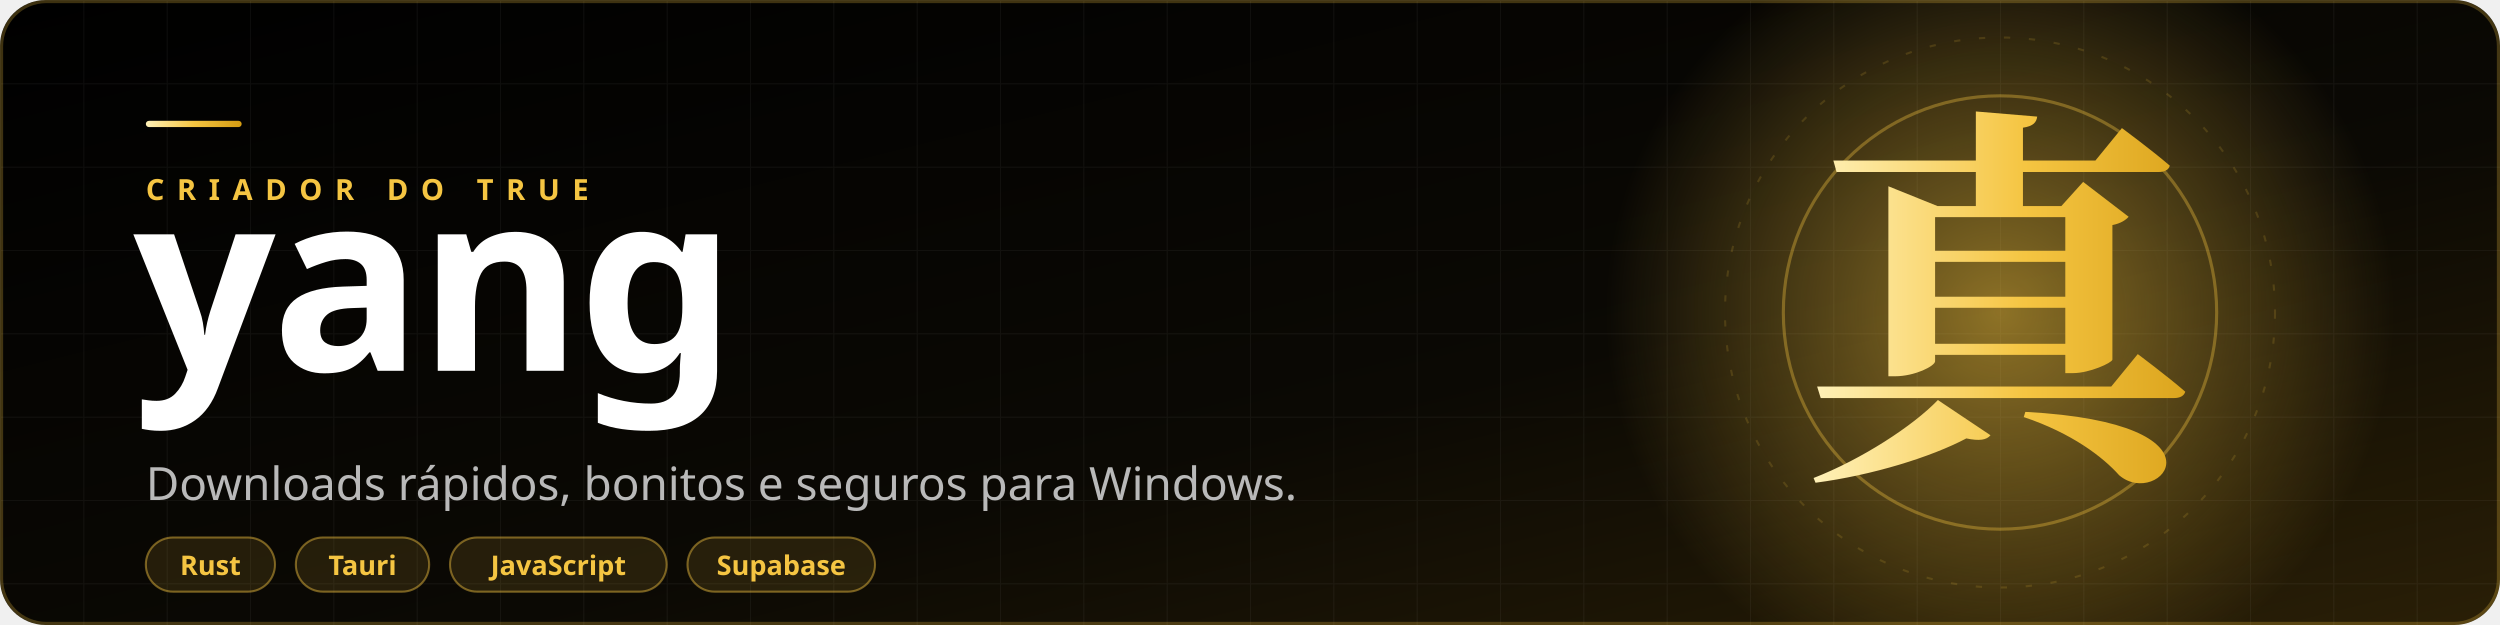
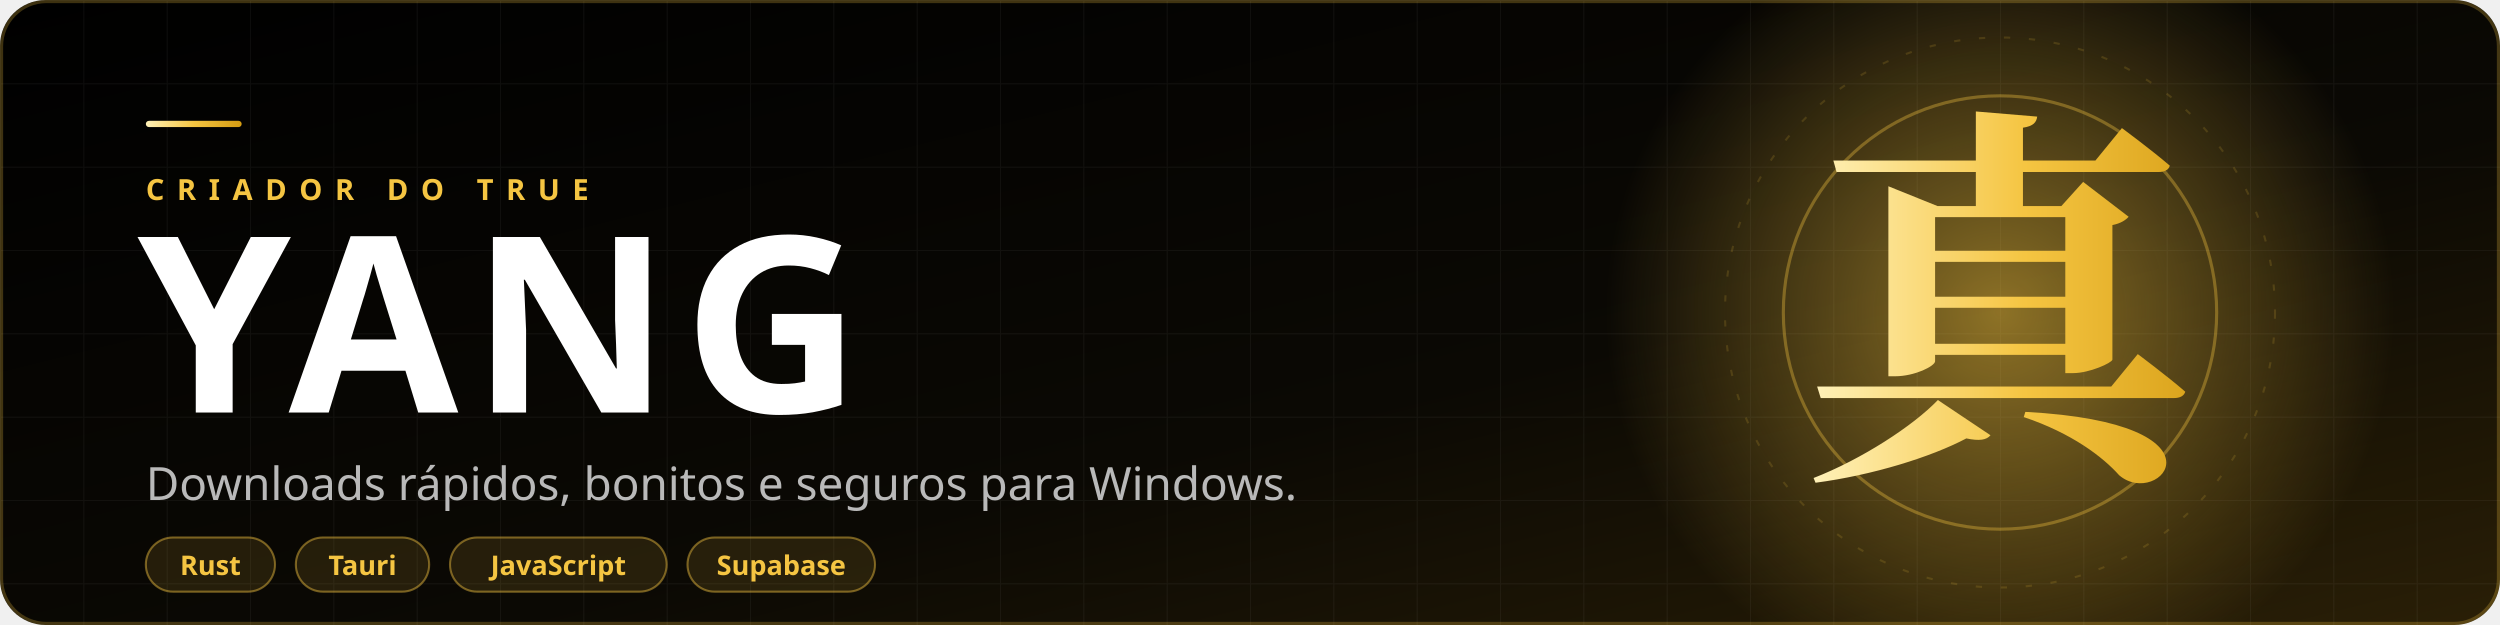
- <svg xmlns="http://www.w3.org/2000/svg" width="1200" height="300" viewBox="0 0 1200 300" role="img" aria-label="yang, criador do True">
+ <svg xmlns="http://www.w3.org/2000/svg" width="1200" height="300" viewBox="0 0 1200 300" role="img" aria-label="YANG, criador do True">
  <defs>
    <linearGradient id="bg" x1="0" y1="0" x2="1" y2="1">
      <stop offset="0" stop-color="#000000" />
      <stop offset="0.6" stop-color="#0b0904" />
      <stop offset="1" stop-color="#2a1f06" />
    </linearGradient>
    <radialGradient id="glow" cx="0.5" cy="0.5" r="0.5">
      <stop offset="0" stop-color="#f5c542" stop-opacity="0.55" />
      <stop offset="1" stop-color="#f5c542" stop-opacity="0" />
    </radialGradient>
    <linearGradient id="gold" x1="0" y1="0" x2="1" y2="0">
      <stop offset="0" stop-color="#fff1b8" />
      <stop offset="0.5" stop-color="#f5c542" />
      <stop offset="1" stop-color="#d49b12" />
    </linearGradient>
    <pattern id="grid" width="40" height="40" patternUnits="userSpaceOnUse">
      <path d="M40 0H0V40" fill="none" stroke="#ffffff" stroke-opacity="0.045" stroke-width="1" />
    </pattern>
    <clipPath id="round">
      <rect width="1200" height="300" rx="22" />
    </clipPath>
    <style>
      .pulse { animation: pulse 4s ease-in-out infinite; transform-origin: 960px 150px; }
      @keyframes pulse { 0%, 100% { opacity: .75; transform: scale(1); } 50% { opacity: 1; transform: scale(1.08); } }
      @media (prefers-reduced-motion: reduce) { .pulse { animation: none; } }
      .label { font: 600 14px "Segoe UI", system-ui, sans-serif; letter-spacing: 6px; fill: #f5c542; }
-       .name { font: 700 120px "Segoe UI", system-ui, sans-serif; letter-spacing: -2px; fill: #ffffff; }
+       .name { font: 800 118px "Segoe UI", system-ui, sans-serif; letter-spacing: 6px; fill: #ffffff; }
      .sub { font: 400 22px "Segoe UI", system-ui, sans-serif; fill: #b9b9b9; }
      .chip { font: 600 13px "Segoe UI", system-ui, sans-serif; fill: #f5c542; }
      .kanji { font: 700 190px "Yu Mincho", "MS Mincho", "Noto Serif CJK JP", serif; fill: url(#gold); }
    </style>
  </defs>
  <g clip-path="url(#round)">
    <rect width="1200" height="300" fill="url(#bg)" />
    <rect width="1200" height="300" fill="url(#grid)" />
    <circle class="pulse" cx="960" cy="150" r="190" fill="url(#glow)" />
    <circle cx="960" cy="150" r="104" fill="none" stroke="#f5c542" stroke-opacity="0.35" stroke-width="1.5" />
    <circle cx="960" cy="150" r="132" fill="none" stroke="#f5c542" stroke-opacity="0.15" stroke-width="1" stroke-dasharray="3 9" />
    <text class="kanji" x="960" y="215" text-anchor="middle">真</text>
    <rect x="70" y="58" width="46" height="3" rx="1.5" fill="url(#gold)" />
    <text class="label" x="70" y="96">CRIADOR DO TRUE</text>
-     <text class="name" x="64" y="178">yang</text>
+     <text class="name" x="66" y="198">YANG</text>
    <text class="sub" x="70" y="240">Downloads rápidos, bonitos e seguros para Windows.</text>
    <g transform="translate(70 258)">
      <rect width="62" height="26" rx="13" fill="#f5c542" fill-opacity="0.12" stroke="#f5c542" stroke-opacity="0.45" />
      <text class="chip" x="31" y="18" text-anchor="middle">Rust</text>
      <rect x="72" width="64" height="26" rx="13" fill="#f5c542" fill-opacity="0.12" stroke="#f5c542" stroke-opacity="0.45" />
      <text class="chip" x="104" y="18" text-anchor="middle">Tauri</text>
      <rect x="146" width="104" height="26" rx="13" fill="#f5c542" fill-opacity="0.12" stroke="#f5c542" stroke-opacity="0.45" />
      <text class="chip" x="198" y="18" text-anchor="middle">JavaScript</text>
      <rect x="260" width="90" height="26" rx="13" fill="#f5c542" fill-opacity="0.12" stroke="#f5c542" stroke-opacity="0.45" />
      <text class="chip" x="305" y="18" text-anchor="middle">Supabase</text>
    </g>
  </g>
  <rect x="0.75" y="0.75" width="1198.5" height="298.5" rx="21.5" fill="none" stroke="#f5c542" stroke-opacity="0.25" stroke-width="1.5" />
</svg>
